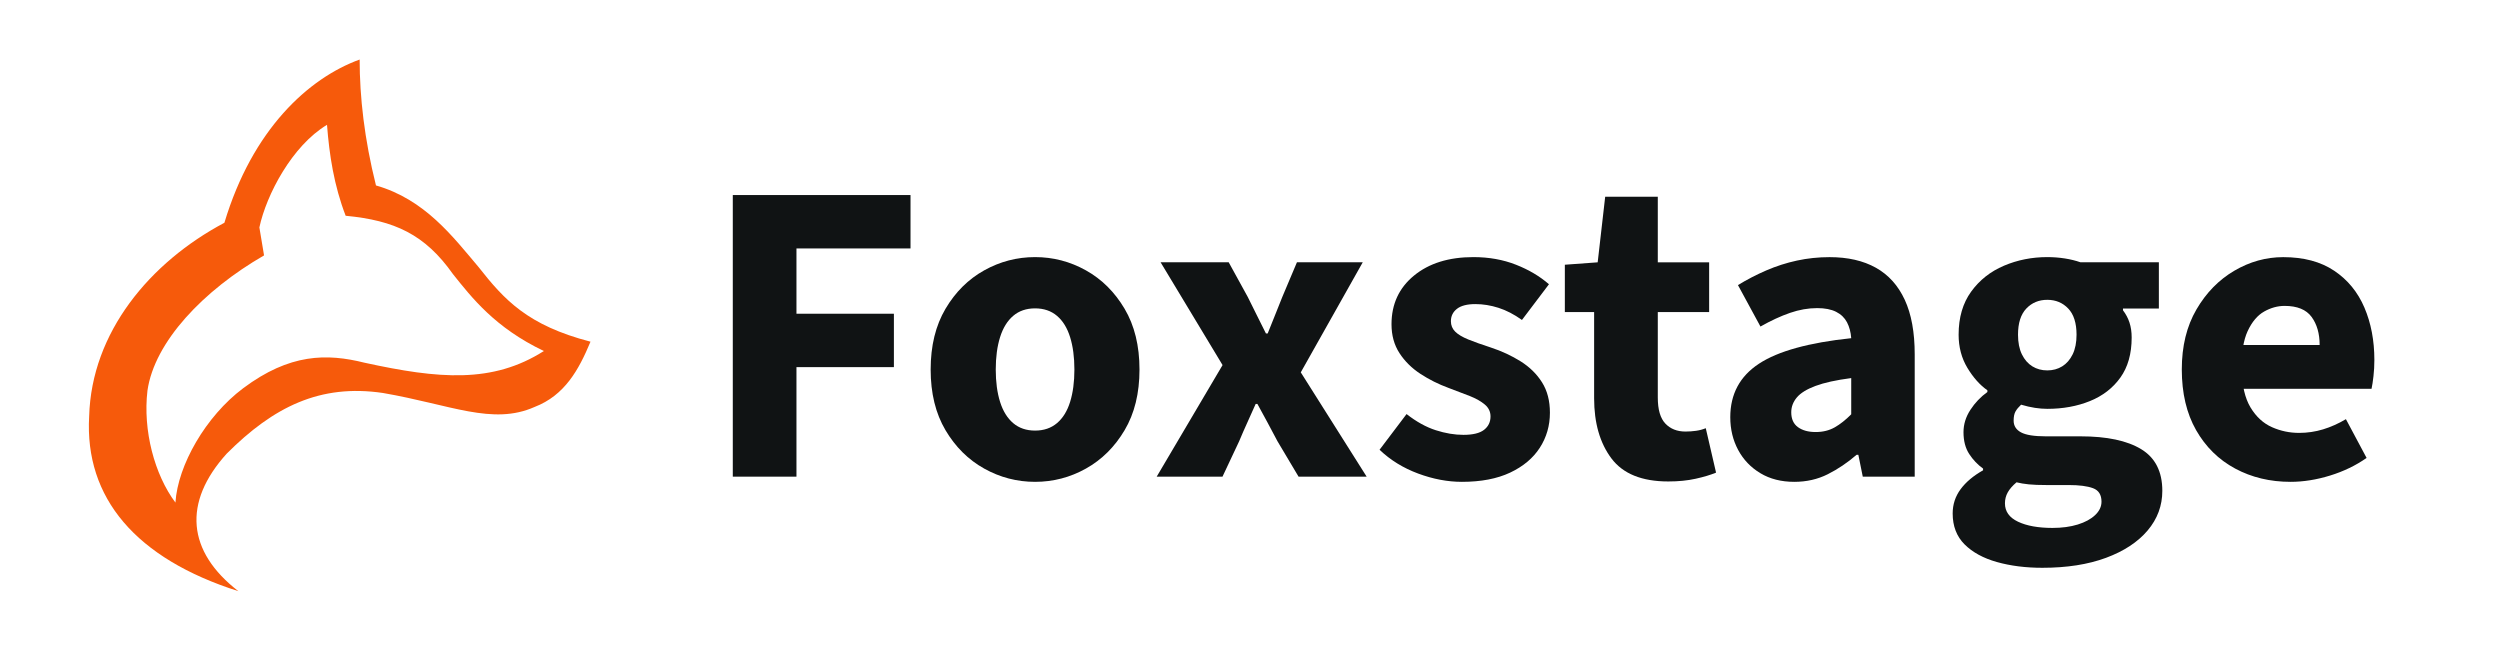
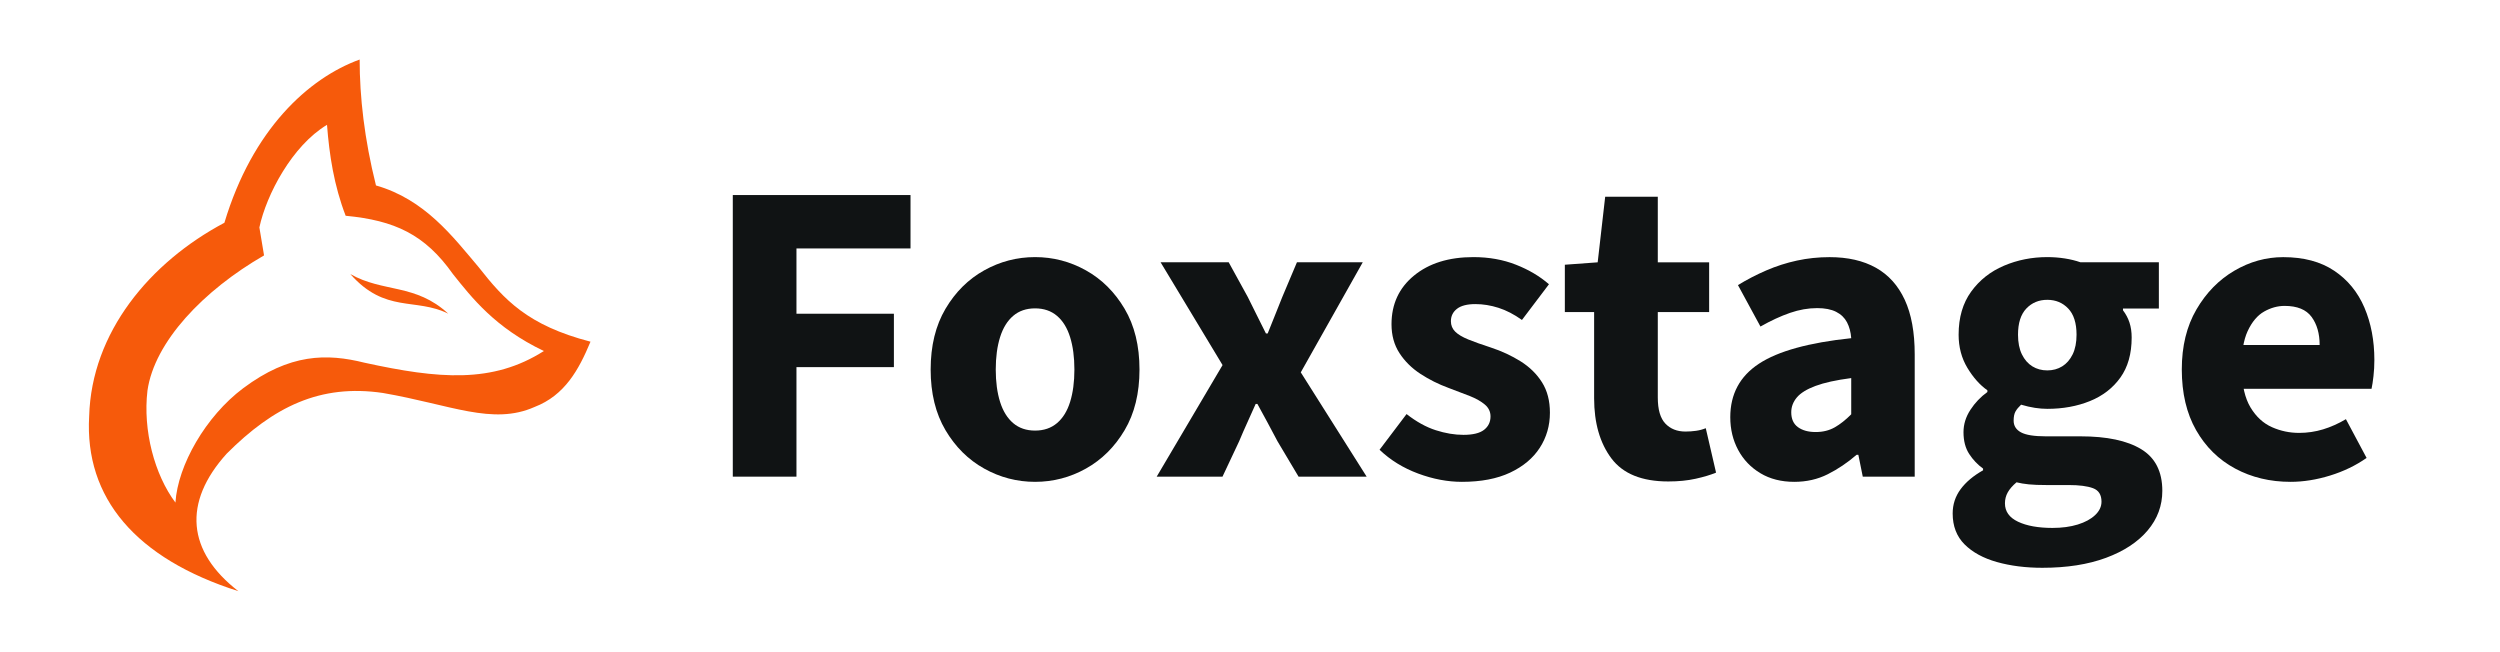
<svg xmlns="http://www.w3.org/2000/svg" viewBox="0 0 729.038 190" role="img" aria-labelledby="title">
-   <path d="M116 2 C94 10 70 32 58 72 C26 89 1 119 0 155 C-2 190 20 216 64 230 C42 213 40 192 59 171 C79 151 99 141 126 145 C155 150 173 159 191 151 C204 146 210 135 215 123 C188 116 178 105 167 91 C156 78 144 62 123 56 C118 36 116 18 116 2 Z M102 30 C87 39 76 60 73 74 L75 86 C49 101 28 123 25 144 C23 161 28 180 37 192 C38 176 50 155 66 143 C86 128 102 128 118 132 C150 139 173 141 195 127 C174 117 164 104 156 94 C144 77 131 71 110 69 C105 56 103 43 102 30 Z" fill="#F65A0B" fill-rule="evenodd" transform="translate(26 16) scale(0.68)" />
+   <g fill="#F65A0B" transform="translate(26 16) scale(0.68)">
+     <path d="M116 2 C94 10 70 32 58 72 C26 89 1 119 0 155 C-2 190 20 216 64 230 C42 213 40 192 59 171 C79 151 99 141 126 145 C155 150 173 159 191 151 C204 146 210 135 215 123 C188 116 178 105 167 91 C156 78 144 62 123 56 C118 36 116 18 116 2 Z M102 30 C87 39 76 60 73 74 L75 86 C49 101 28 123 25 144 C23 161 28 180 37 192 C38 176 50 155 66 143 C86 128 102 128 118 132 C150 139 173 141 195 127 C174 117 164 104 156 94 C144 77 131 71 110 69 C105 56 103 43 102 30 Z" fill-rule="evenodd" />
+     <path data-brand-eye="1.1" d="M112 94 C126 102 140 98 154 111 C140 104 127 111 112 94 Z" />
+   </g>
  <g fill="#101314" transform="translate(204 139) scale(0.126 -0.126)">
    <path d="M76.929 0V651.76H488.255V528.179H224.285V377.071H449.791V253.49H224.285V0Z" transform="translate(0 0)" />
    <path d="M277.536 -12Q214.768 -12 159.676 18.736Q104.584 49.472 70.228 107.532Q35.873 165.592 35.873 247.888Q35.873 330.36 70.228 388.508Q104.584 446.656 159.676 477.391Q214.768 508.127 277.536 508.127Q340.303 508.127 395.307 477.391Q450.311 446.656 484.755 388.508Q519.199 330.36 519.199 247.888Q519.199 165.592 484.755 107.532Q450.311 49.472 395.307 18.736Q340.303 -12 277.536 -12ZM277.536 106.637Q307.936 106.637 328.337 123.926Q348.738 141.214 358.642 173.086Q368.546 204.959 368.546 247.888Q368.546 290.816 358.642 322.777Q348.738 354.738 328.337 372.114Q307.936 389.49 277.536 389.49Q247.135 389.49 226.822 372.114Q206.51 354.738 196.517 322.777Q186.525 290.816 186.525 247.888Q186.525 204.959 196.517 173.086Q206.51 141.214 226.822 123.926Q247.135 106.637 277.536 106.637Z" transform="translate(499 0)" />
    <path d="M14 0 166.464 258.24 23.056 496.127H180.652L224.75 415.918Q235.102 395.27 245.718 373.71Q256.334 352.15 266.862 331.326H270.862Q279.094 352.15 287.886 373.71Q296.678 395.27 304.734 415.918L338.592 496.127H490.892L347.484 241.408L499.948 0H342.352L293.551 81.97Q282.199 103.322 270.495 125.322Q258.791 147.322 247.086 168.322H243.086Q233.854 147.322 223.974 125.734Q214.094 104.146 204.862 81.97L166.3 0Z" transform="translate(1044 0)" />
    <path d="M211.296 -12Q161.712 -12 109.972 7.236Q58.232 26.472 20.816 62.24L83.311 144.862Q117.431 118.214 150.871 107.482Q184.311 96.75 214.944 96.75Q247.753 96.75 262.685 108.386Q277.618 120.023 277.618 139.423Q277.618 155.768 264.474 166.88Q251.329 177.992 229.597 186.637Q207.865 195.281 180.689 205.281Q145.337 218.281 115.281 237.989Q85.225 257.697 66.844 285.992Q48.464 314.288 48.464 352.816Q48.464 422.592 100.56 465.36Q152.656 508.127 238.015 508.127Q291.847 508.127 336.558 490.508Q381.27 472.888 412.862 445.296L350.367 362.674Q323.071 382.146 296.071 390.762Q269.071 399.378 242.607 399.378Q213.918 399.378 199.926 388.417Q185.933 377.457 185.933 359.76Q185.933 345.592 195.753 335.744Q205.573 325.895 226.13 317.515Q246.686 309.135 278.158 298.959Q316.158 286.431 347.39 266.811Q378.622 247.191 396.854 218.219Q415.086 189.247 415.086 148.015Q415.086 103.127 391.731 66.948Q368.375 30.768 323.075 9.384Q277.775 -12 211.296 -12Z" transform="translate(1553 0)" />
    <path d="M256.079 -11.12Q164.36 -11.12 124.38 42.3Q84.4 95.72 84.4 181.439V380.961H16.64V490.48L92.64 496.04L110 647.8H231.758V496.04H350.599V380.961H231.758V183.119Q231.758 141.239 249.318 122.819Q266.878 104.399 295.719 104.399Q308.159 104.399 320.319 106.119Q332.479 107.839 342.799 112.159L366.599 9.32Q347.599 1.44 319.359 -4.84Q291.119 -11.12 256.079 -11.12Z" transform="translate(1986 0)" />
    <path d="M189.76 -12Q144.52 -12 111.24 7.96Q77.96 27.92 59.74 61.82Q41.52 95.72 41.52 137.6Q41.52 217.8 107.94 261.42Q174.361 305.04 321.441 320.48Q319.881 341.56 311.661 357.24Q303.441 372.921 286.461 381.501Q269.481 390.081 242.64 390.081Q211.68 390.081 179.7 379.041Q147.72 368.001 111.36 347.441L59.28 443.36Q90.76 462.6 125.0 477.38Q159.24 492.16 195.8 500.1Q232.36 508.04 271.36 508.04Q334.6 508.04 378.459 483.54Q422.319 459.04 445.339 409.3Q468.359 359.56 468.359 283.28V0H348.161L337.921 50.64H333.921Q302.161 23.2 267.12 5.6Q232.08 -12 189.76 -12ZM239.199 103.279Q264.16 103.279 283.22 114.099Q302.28 124.919 321.441 144.319V228.161Q269 221.28 238.679 209.96Q208.359 198.64 195.499 183.22Q182.638 167.8 182.638 148.959Q182.638 125.799 198.159 114.539Q213.679 103.279 239.199 103.279Z" transform="translate(2344 0)" />
    <path d="M241.76 -210.929Q184.056 -210.929 136.76 -197.637Q89.464 -184.344 61.844 -156.816Q34.225 -129.288 34.225 -85.168Q34.225 -53.992 52.489 -29.172Q70.753 -4.352 104.577 14.704V18.704Q85.753 32.176 72.517 52.412Q59.281 72.648 59.281 102.944Q59.281 130.176 75.309 154.736Q91.337 179.296 114.577 195.888V199.888Q88.457 218.24 68.221 251.916Q47.985 285.592 47.985 328.592Q47.985 388.127 76.989 428.187Q105.992 468.247 152.88 488.187Q199.768 508.127 253.184 508.127Q274.008 508.127 293.715 505.039Q313.423 501.951 330.015 496.127H511.438V389.026H428.397V385.026Q438.39 371.97 443.442 356.625Q448.495 341.281 448.495 322Q448.495 265.76 422.375 229.32Q396.255 192.88 351.839 174.912Q307.423 156.944 253.184 156.944Q239.599 156.944 224.603 159.236Q209.607 161.528 192.607 166.584Q184.023 158.528 179.674 150.916Q175.326 143.303 175.326 129.663Q175.326 111.727 192.354 102.526Q209.382 93.326 249.551 93.326H330.008Q421.543 93.326 470.491 63.618Q519.438 33.91 519.438 -32.801Q519.438 -84.337 485.435 -124.545Q451.431 -164.753 389.159 -187.841Q326.888 -210.929 241.76 -210.929ZM253.184 245.918Q272.528 245.918 287.697 255.266Q302.865 264.615 311.889 283.019Q320.914 301.423 320.914 328.592Q320.914 368.873 301.689 389.069Q282.464 409.266 253.184 409.266Q223.903 409.266 204.678 389.069Q185.454 368.873 185.454 328.592Q185.454 301.423 194.478 283.019Q203.502 264.615 218.671 255.266Q233.839 245.918 253.184 245.918ZM265.184 -118.659Q298.288 -118.659 323.721 -110.782Q349.153 -102.906 363.914 -88.974Q378.674 -75.041 378.674 -57.873Q378.674 -34 359.062 -26.712Q339.449 -19.423 303.049 -19.423H251.551Q226.127 -19.423 210.363 -17.835Q194.599 -16.247 182.015 -13.071Q168.262 -24.712 161.738 -36.32Q155.214 -47.929 155.214 -61.745Q155.214 -89.97 185.53 -104.314Q215.847 -118.659 265.184 -118.659Z" transform="translate(2866 0)" />
    <path d="M287.36 -12Q216.12 -12 158.94 18.78Q101.76 49.56 68.64 107.62Q35.52 165.68 35.52 248.24Q35.52 328.8 69.36 386.86Q103.2 444.92 156.88 476.48Q210.56 508.04 270.24 508.04Q341.16 508.04 388.119 476.64Q435.079 445.24 458.139 391.34Q481.199 337.44 481.199 270Q481.199 250.64 479.139 232.56Q477.079 214.481 474.639 203.28H149.518L148.399 304.72H354.561Q354.561 344.28 335.881 369.741Q317.2 395.201 273.36 395.201Q249.28 395.201 226.139 382.161Q202.999 369.121 188.019 337.041Q173.039 304.96 174.159 248.24Q175.279 191.92 194.719 159.899Q214.159 127.879 244.079 114.579Q273.999 101.279 306.959 101.279Q335.6 101.279 362.42 109.439Q389.24 117.599 415.36 133.039L463.199 43.36Q425.839 17.12 378.7 2.56Q331.56 -12 287.36 -12Z" transform="translate(3395 0)" />
  </g>
</svg>
